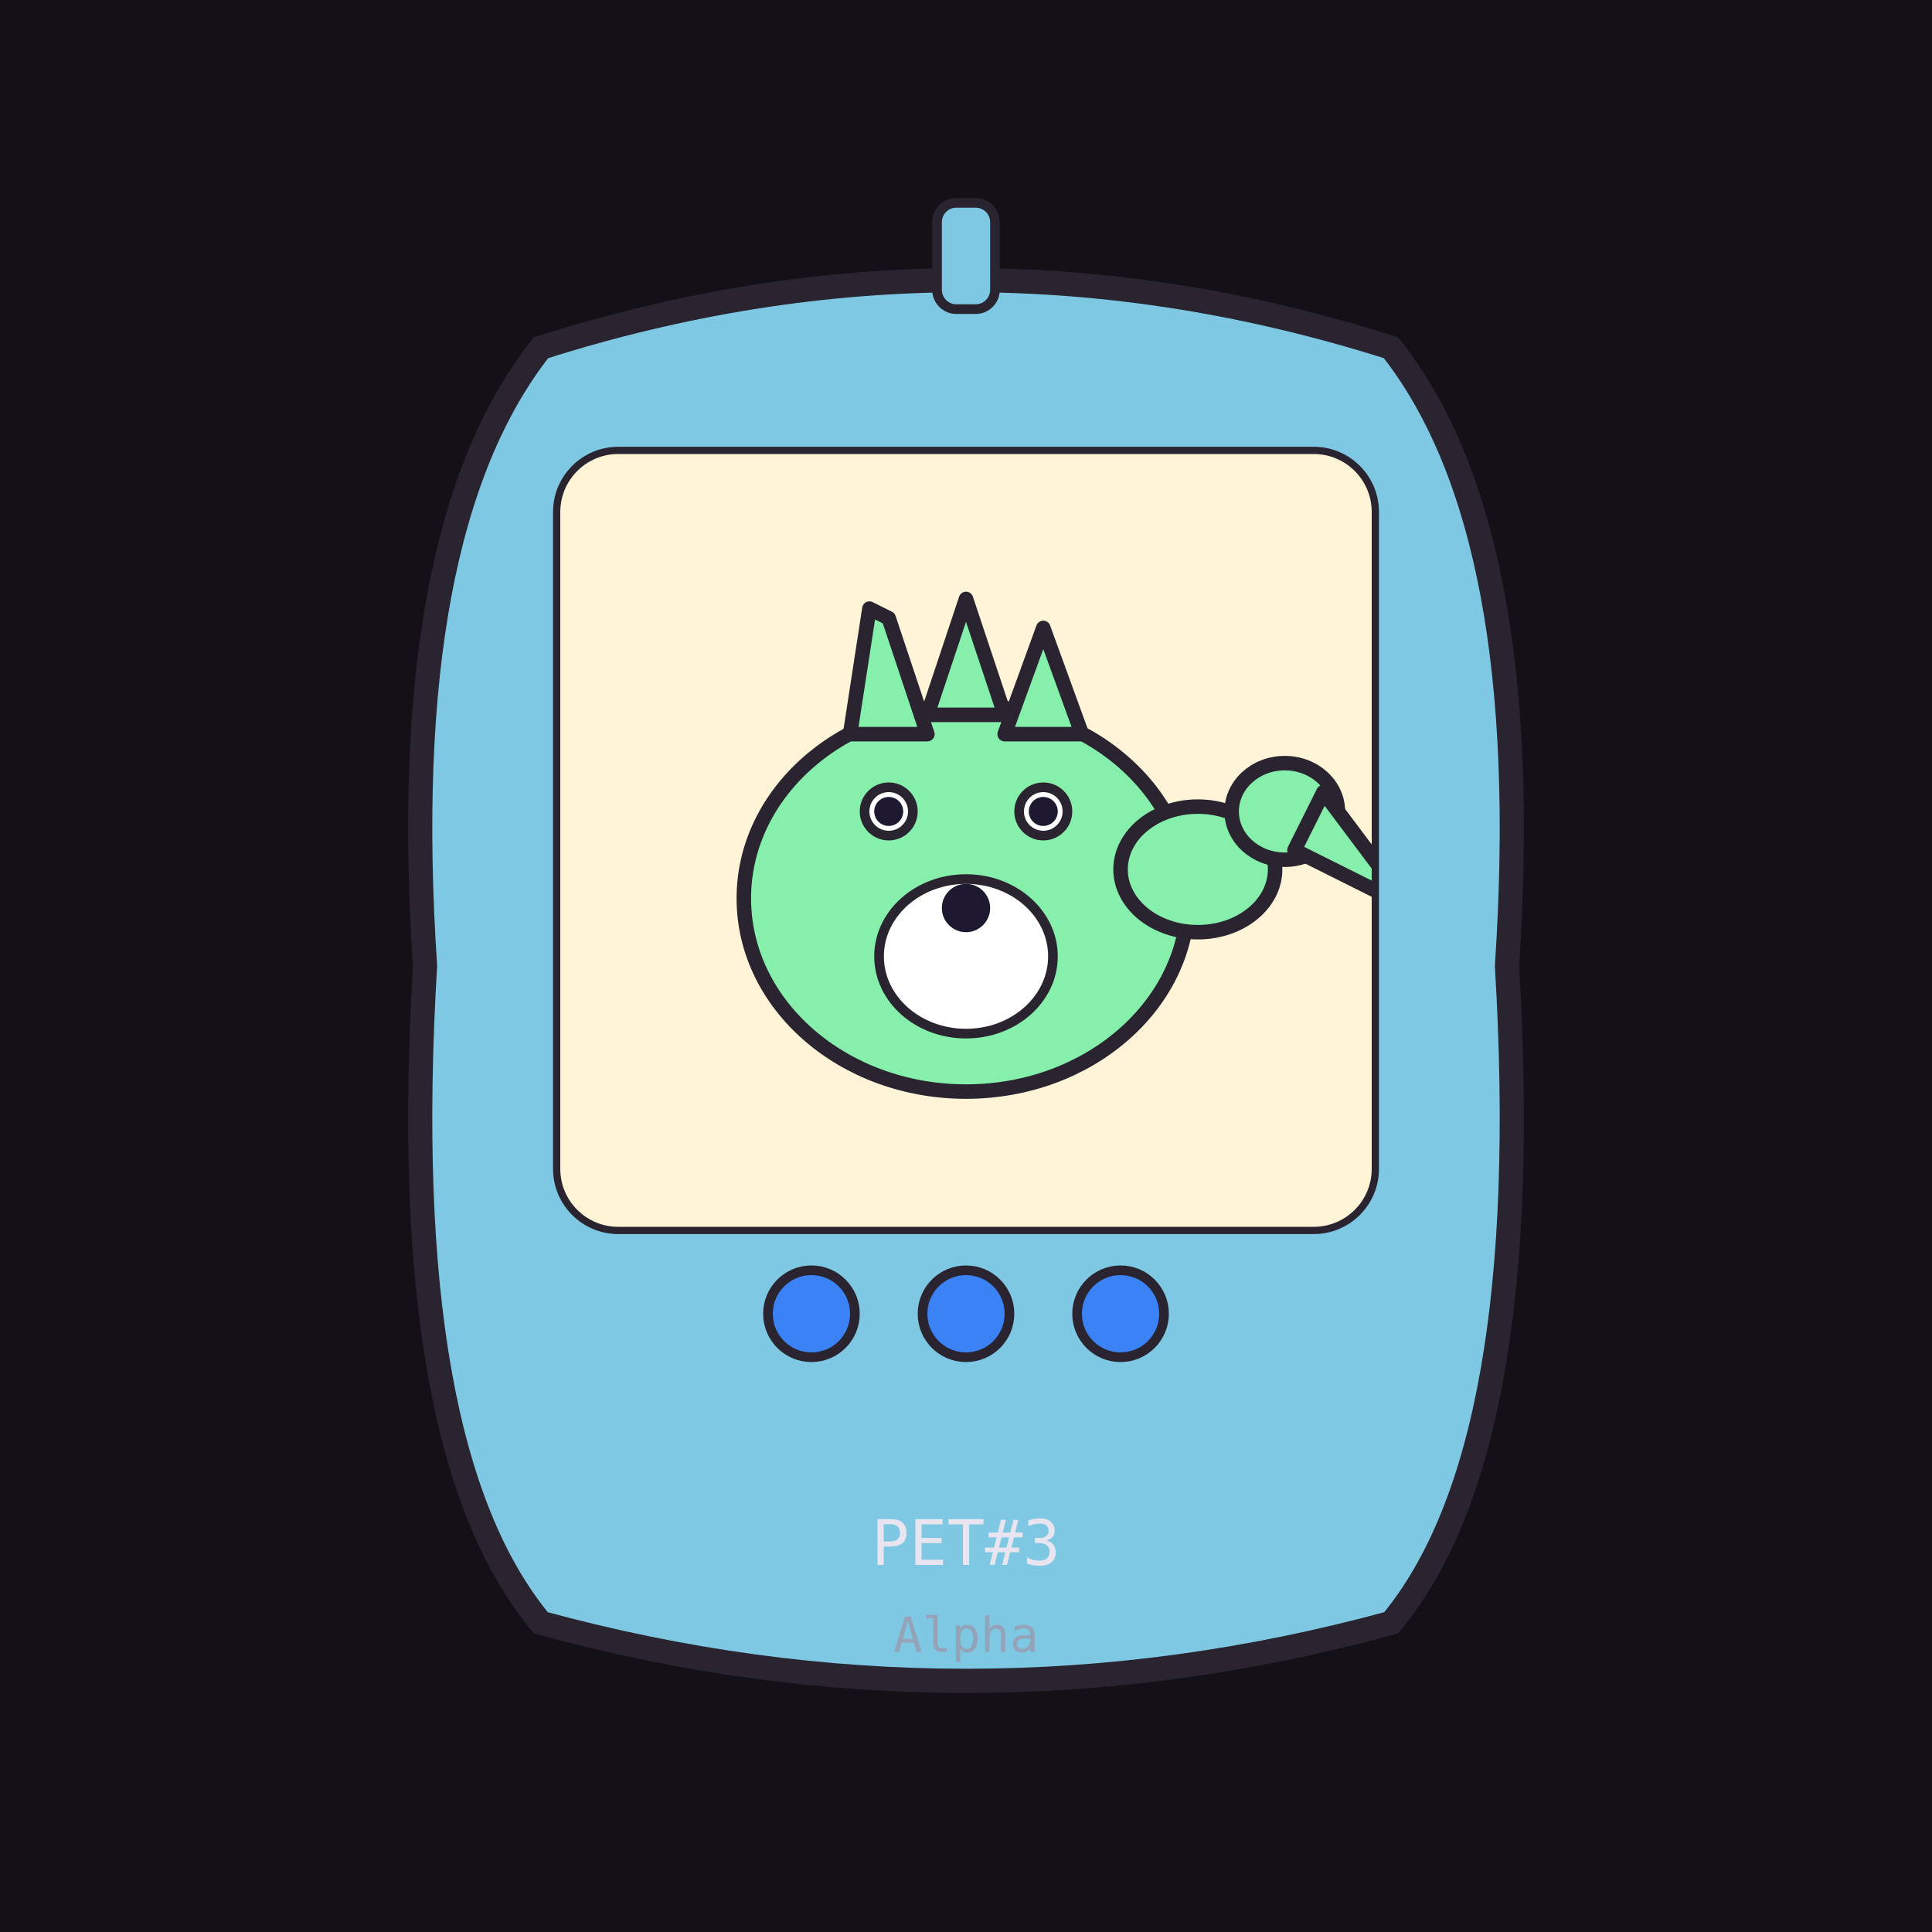
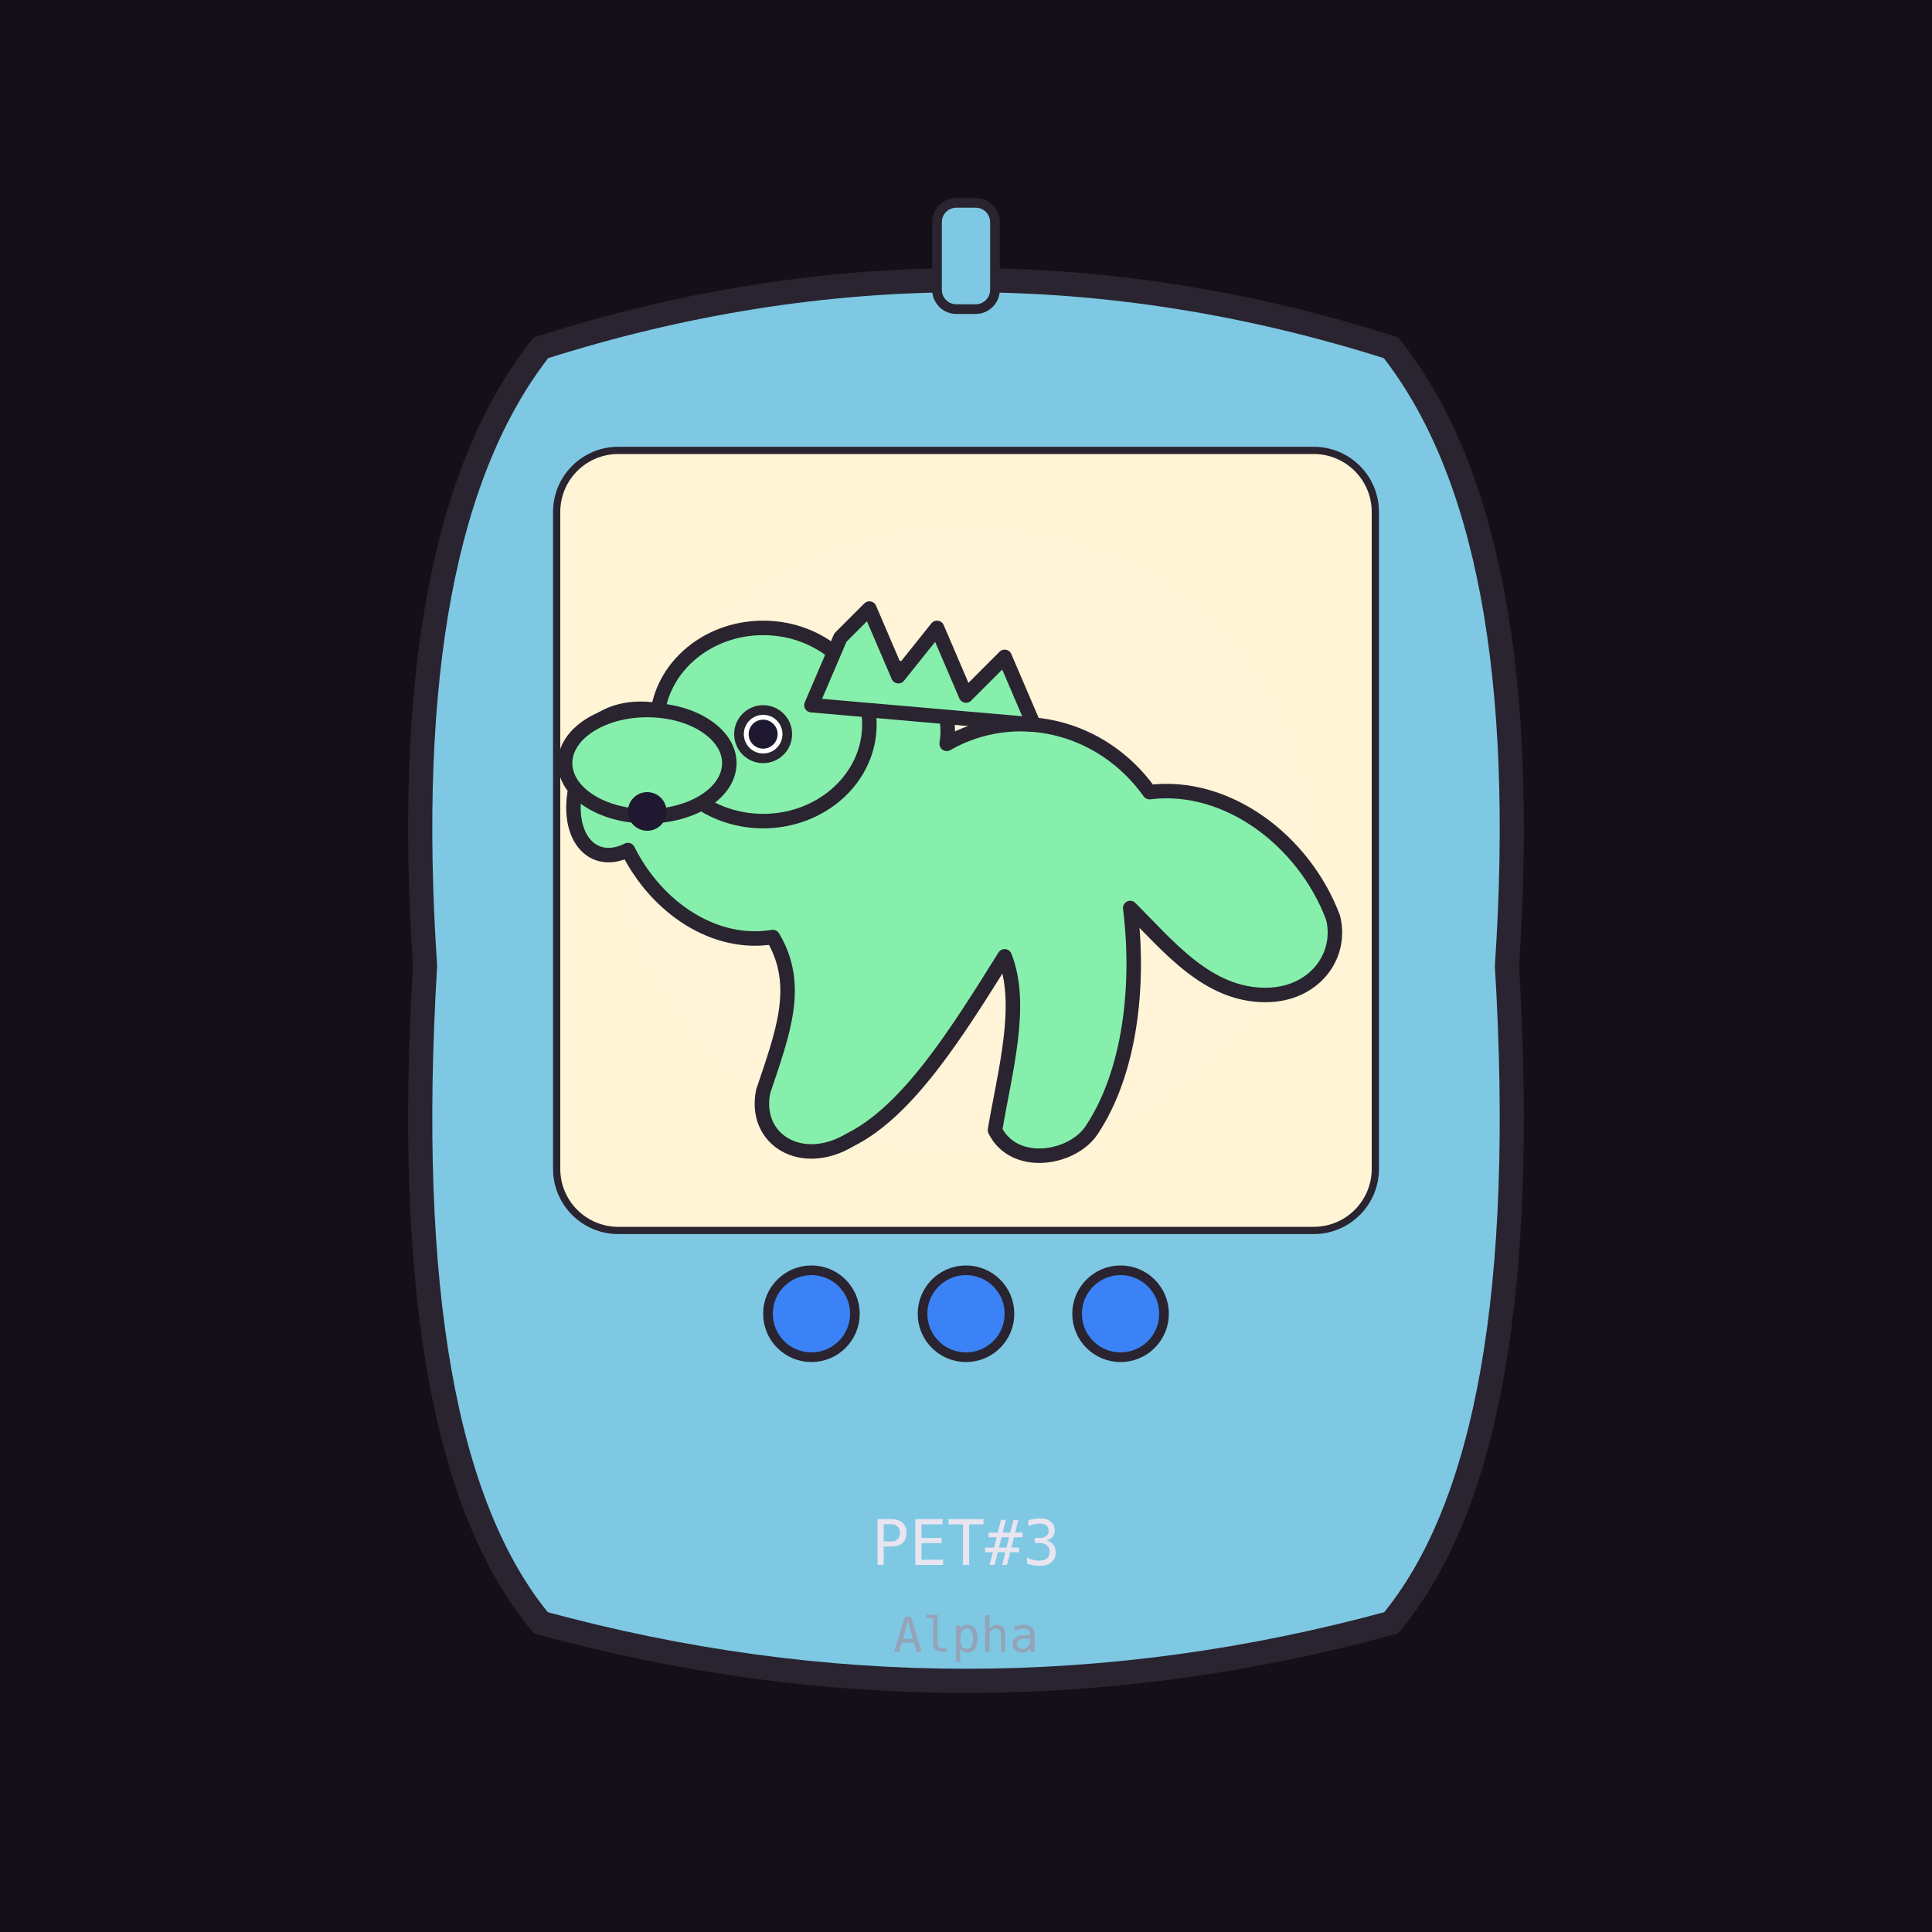
<svg xmlns="http://www.w3.org/2000/svg" viewBox="0 0 400 400">
  <defs>
    <clipPath id="scr">
      <rect x="116" y="94" width="168" height="160" rx="12" />
    </clipPath>
  </defs>
  <rect width="400" height="400" fill="#141018" />
  <path fill="#7ec8e3" stroke="#2a2430" stroke-width="5" d="M112 72 Q200 44 288 72 Q318 110 312 200 Q318 300 288 336 Q200 360 112 336 Q82 300 88 200 Q82 110 112 72 Z" />
  <rect x="194" y="42" width="12" height="22" rx="4" fill="#7ec8e3" stroke="#2a2430" stroke-width="2" />
  <rect x="116" y="94" width="168" height="160" rx="12" fill="#0c0a10" stroke="#2a2430" stroke-width="3" />
  <circle cx="168" cy="272" r="9" fill="#3b82f6" stroke="#2a2430" stroke-width="2" />
  <circle cx="200" cy="272" r="9" fill="#3b82f6" stroke="#2a2430" stroke-width="2" />
  <circle cx="232" cy="272" r="9" fill="#3b82f6" stroke="#2a2430" stroke-width="2" />
  <text x="200" y="324" text-anchor="middle" fill="#e8e4f0" font-size="13" font-family="monospace">PET#3</text>
  <text x="200" y="342" text-anchor="middle" fill="#94a3b8" font-size="10" font-family="monospace">Alpha</text>
  <g clip-path="url(#scr)">
    <g>
      <rect x="116" y="94" width="168" height="160" fill="#fff4d6" />
      <ellipse cx="200" cy="174" rx="70" ry="64" fill="#fff" fill-opacity=".04">
        <animate attributeName="fill-opacity" values=".04;.12;.04" dur="2.8s" repeatCount="indefinite" />
      </ellipse>
      <g data-dino="1">
-         <ellipse data-dino-body="1" data-dino-head="1" cx="200" cy="186" rx="46" ry="40" fill="#86efac" stroke="#2a2430" stroke-width="3" stroke-linejoin="round" />
-         <polygon data-ridge="1" points="176,152 180,126 184,128 192,152" fill="#86efac" stroke="#2a2430" stroke-width="3" stroke-linejoin="round" />
-         <polygon points="192,148 200,124 208,148" fill="#86efac" stroke="#2a2430" stroke-width="3" stroke-linejoin="round" />
-         <polygon points="208,152 216,130 224,152" fill="#86efac" stroke="#2a2430" stroke-width="3" stroke-linejoin="round" />
-         <ellipse data-snout="1" cx="200" cy="204" rx="14" ry="8" fill="#86efac" stroke="#2a2430" stroke-width="3" stroke-linejoin="round" />
-         <ellipse data-tail="1" cx="248" cy="180" rx="16" ry="13" fill="#86efac" stroke="#2a2430" stroke-width="3" stroke-linejoin="round" />
-         <ellipse cx="266" cy="168" rx="11" ry="10" fill="#86efac" stroke="#2a2430" stroke-width="3" stroke-linejoin="round" />
-         <polygon points="274,164 292,188 268,176" fill="#86efac" stroke="#2a2430" stroke-width="3" stroke-linejoin="round" />
-         <circle cx="186" cy="196" r="3" fill="#000" />
-         <circle cx="210" cy="202" r="3" fill="#000" />
-         <circle cx="198" cy="210" r="3" fill="#000" />
+         <path data-dino-body="1" data-tail="1" d="M120 160 C118 150 128 144 140 148 C148 134 164 128 176 140 C186 134 198 142 196 154 C210 146 228 150 238 164 C254 162 270 174 276 190 C278 198 272 206 262 206 C250 206 242 196 234 188 C236 204 234 222 226 234 C222 240 210 242 206 234 C208 222 212 208 208 198 C198 214 188 230 176 236 C166 242 156 236 158 226 C162 214 166 204 160 194 C148 196 136 188 130 176 C122 180 116 172 120 160 Z" fill="#86efac" stroke="#2a2430" stroke-width="3" stroke-linejoin="round" />
+         <ellipse data-dino-head="1" cx="158" cy="150" rx="22" ry="20" fill="#86efac" stroke="#2a2430" stroke-width="3" stroke-linejoin="round" />
+         <ellipse cx="134" cy="158" rx="17" ry="11" fill="#86efac" stroke="#2a2430" stroke-width="3" stroke-linejoin="round" />
+         <polygon data-ridge="1" points="168,146 174,132 180,126 186,140 194,130 200,144 208,136 214,150" fill="#86efac" stroke="#2a2430" stroke-width="3" stroke-linejoin="round" />
      </g>
-       <ellipse data-belly="1" cx="200" cy="198" rx="18" ry="16" fill="#ffffff" stroke="#2a2430" stroke-width="2" />
-       <g data-face="1" data-sp="2" data-cx="200" data-ey="168" data-gap="16">
+       <g data-face="1" data-sp="2" data-cx="158" data-ey="152" data-gap="8">
        <g data-eyes="0" data-kind="0">
-           <circle cx="184" cy="168" data-dino-eye="1" r="5" fill="#fff" stroke="#2a2430" stroke-width="2" />
-           <circle cx="184" cy="168" r="3" fill="#1e1930">
-             <animate attributeName="opacity" values="1;1;1;.2;1" dur="3.2s" repeatCount="indefinite" />
-           </circle>
-           <circle cx="216" cy="168" data-dino-eye="1" r="5" fill="#fff" stroke="#2a2430" stroke-width="2" />
-           <circle cx="216" cy="168" r="3" fill="#1e1930">
+           <circle cx="158" cy="152" data-dino-eye="1" r="5" fill="#fff" stroke="#2a2430" stroke-width="2" />
+           <circle cx="158" cy="152" r="3" fill="#1e1930">
            <animate attributeName="opacity" values="1;1;1;.2;1" dur="3.2s" repeatCount="indefinite" />
          </circle>
        </g>
-         <circle cx="200" cy="188" r="5" fill="#1e1930" />
+         <circle data-snout="1" cx="134" cy="168" r="4" fill="#1e1930" />
      </g>
      <animateTransform attributeName="transform" type="translate" values="0 0;1 -1;-1 1;0 0" dur="9s" repeatCount="indefinite" />
    </g>
  </g>
</svg>
